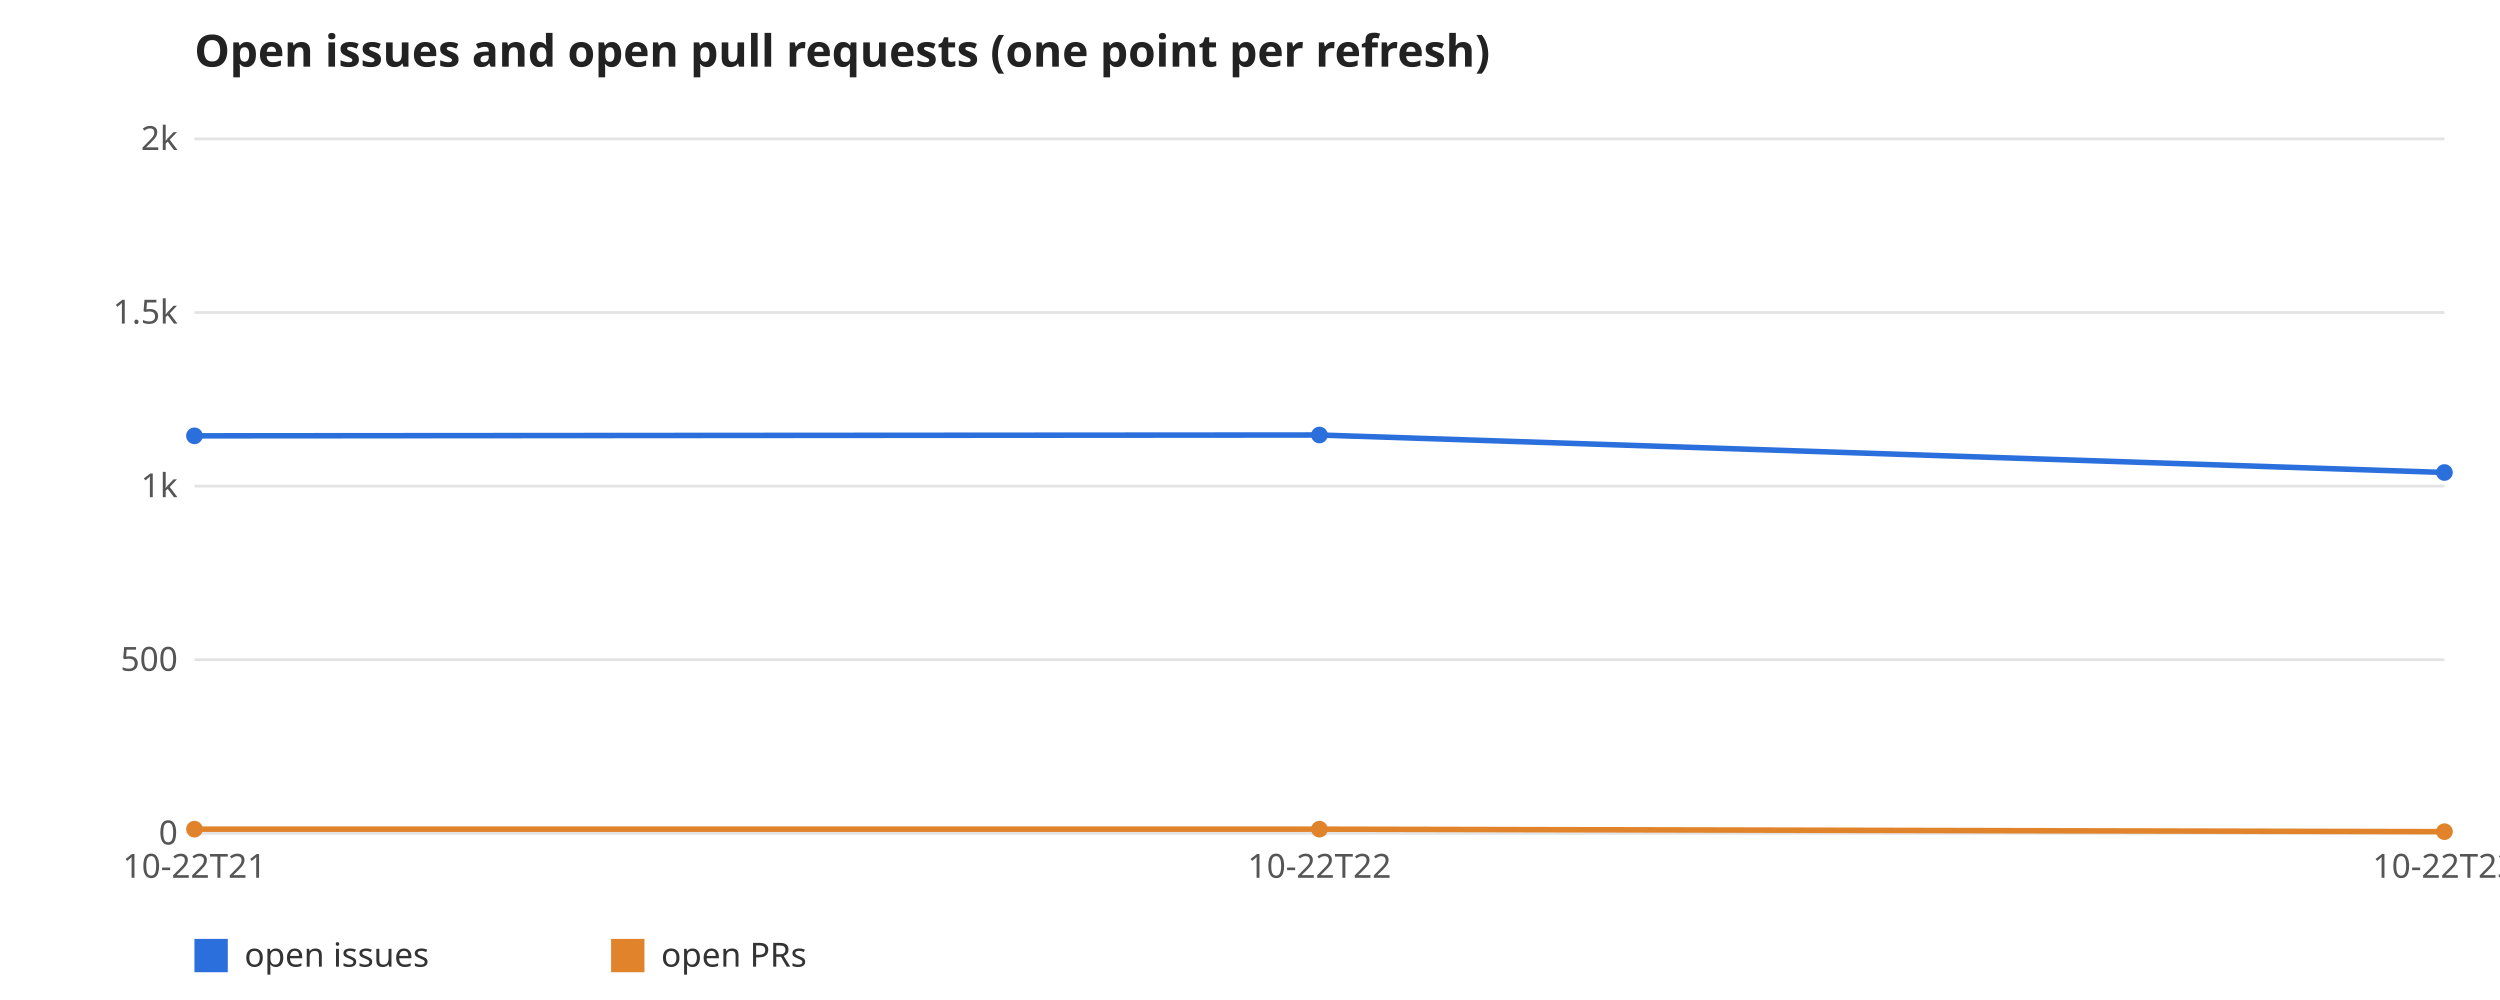
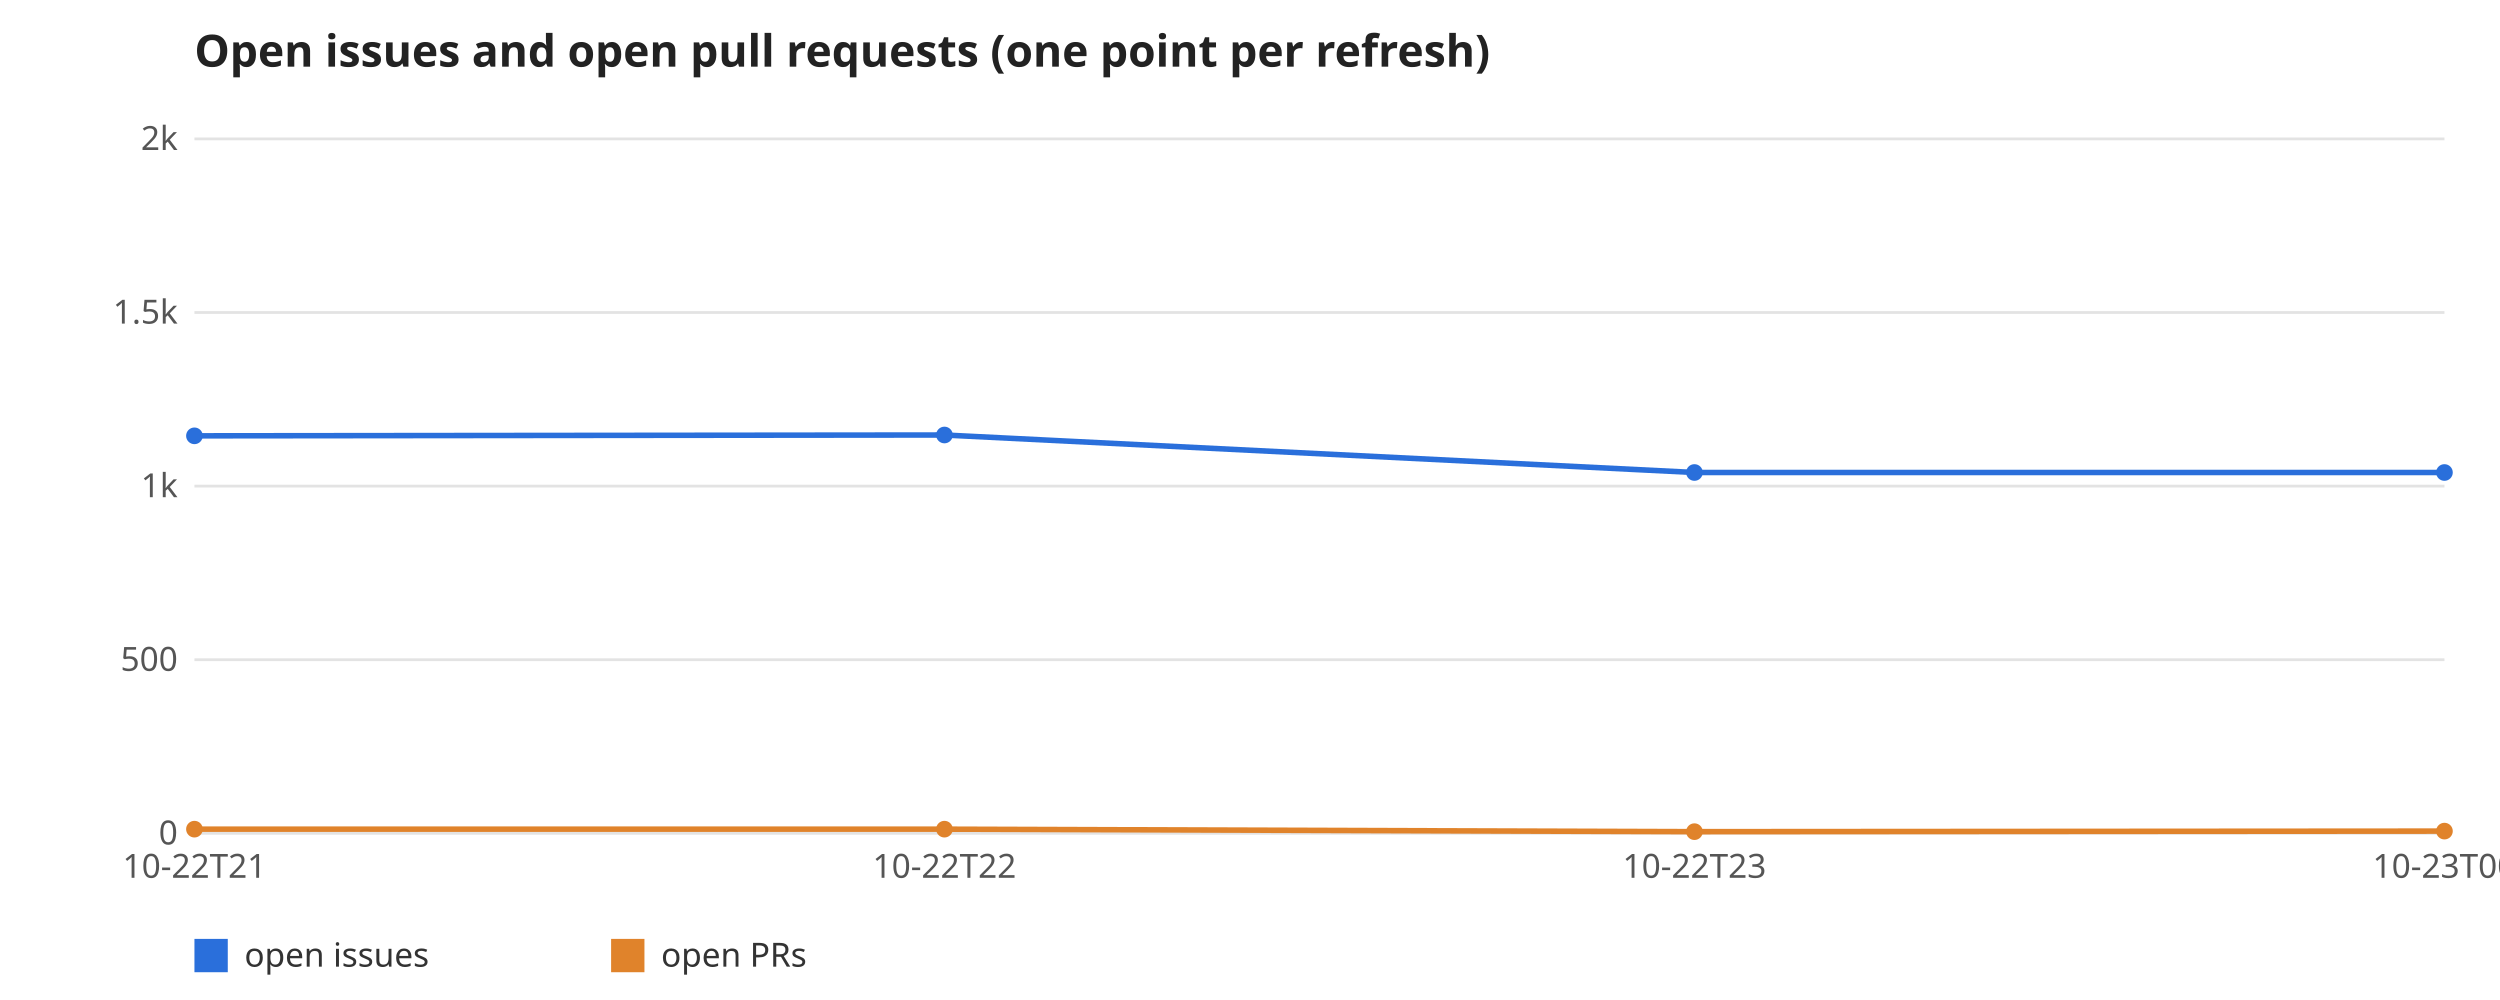
<svg xmlns="http://www.w3.org/2000/svg" viewBox="0 0 900 360" width="900" height="360" font-family="sans-serif" font-size="12">
  <rect width="900" height="360" fill="#fff" />
  <text x="70" y="24" font-size="16" font-weight="bold" fill="#222">Open issues and open pull requests (one point per refresh)</text>
  <line x1="70" x2="880" y1="300.0" y2="300.0" stroke="#e3e3e3" />
  <text x="64" y="304.0" text-anchor="end" fill="#555">0</text>
  <line x1="70" x2="880" y1="237.5" y2="237.5" stroke="#e3e3e3" />
  <text x="64" y="241.5" text-anchor="end" fill="#555">500</text>
  <line x1="70" x2="880" y1="175.0" y2="175.0" stroke="#e3e3e3" />
  <text x="64" y="179.0" text-anchor="end" fill="#555">1k</text>
  <line x1="70" x2="880" y1="112.5" y2="112.5" stroke="#e3e3e3" />
  <text x="64" y="116.5" text-anchor="end" fill="#555">1.5k</text>
  <line x1="70" x2="880" y1="50.0" y2="50.0" stroke="#e3e3e3" />
  <text x="64" y="54.0" text-anchor="end" fill="#555">2k</text>
  <text x="70.0" y="316" text-anchor="middle" fill="#555">10-22T21</text>
-   <text x="475.0" y="316" text-anchor="middle" fill="#555">10-22T22</text>
-   <text x="880.0" y="316" text-anchor="middle" fill="#555">10-22T23</text>
-   <polyline points="70.0,156.9 475.0,156.6 880.0,170.1" fill="none" stroke="#2a6fdb" stroke-width="2" />
+   <text x="340.0" y="316" text-anchor="middle" fill="#555">10-22T22</text>
+   <text x="610.0" y="316" text-anchor="middle" fill="#555">10-22T23</text>
+   <text x="880.0" y="316" text-anchor="middle" fill="#555">10-23T00</text>
+   <polyline points="70.0,156.9 340.0,156.6 610.0,170.1 880.0,170.1" fill="none" stroke="#2a6fdb" stroke-width="2" />
  <circle cx="70.0" cy="156.9" r="3" fill="#2a6fdb" />
-   <circle cx="475.0" cy="156.6" r="3" fill="#2a6fdb" />
+   <circle cx="340.0" cy="156.6" r="3" fill="#2a6fdb" />
+   <circle cx="610.0" cy="170.1" r="3" fill="#2a6fdb" />
  <circle cx="880.0" cy="170.1" r="3" fill="#2a6fdb" />
-   <polyline points="70.0,298.5 475.0,298.5 880.0,299.4" fill="none" stroke="#e0832b" stroke-width="2" />
+   <polyline points="70.0,298.5 340.0,298.5 610.0,299.4 880.0,299.2" fill="none" stroke="#e0832b" stroke-width="2" />
  <circle cx="70.0" cy="298.5" r="3" fill="#e0832b" />
-   <circle cx="475.0" cy="298.5" r="3" fill="#e0832b" />
-   <circle cx="880.0" cy="299.4" r="3" fill="#e0832b" />
+   <circle cx="340.0" cy="298.5" r="3" fill="#e0832b" />
+   <circle cx="610.0" cy="299.4" r="3" fill="#e0832b" />
+   <circle cx="880.0" cy="299.2" r="3" fill="#e0832b" />
  <rect x="70" y="338" width="12" height="12" fill="#2a6fdb" />
  <text x="88" y="348" fill="#333">open issues</text>
  <rect x="220" y="338" width="12" height="12" fill="#e0832b" />
  <text x="238" y="348" fill="#333">open PRs</text>
</svg>
